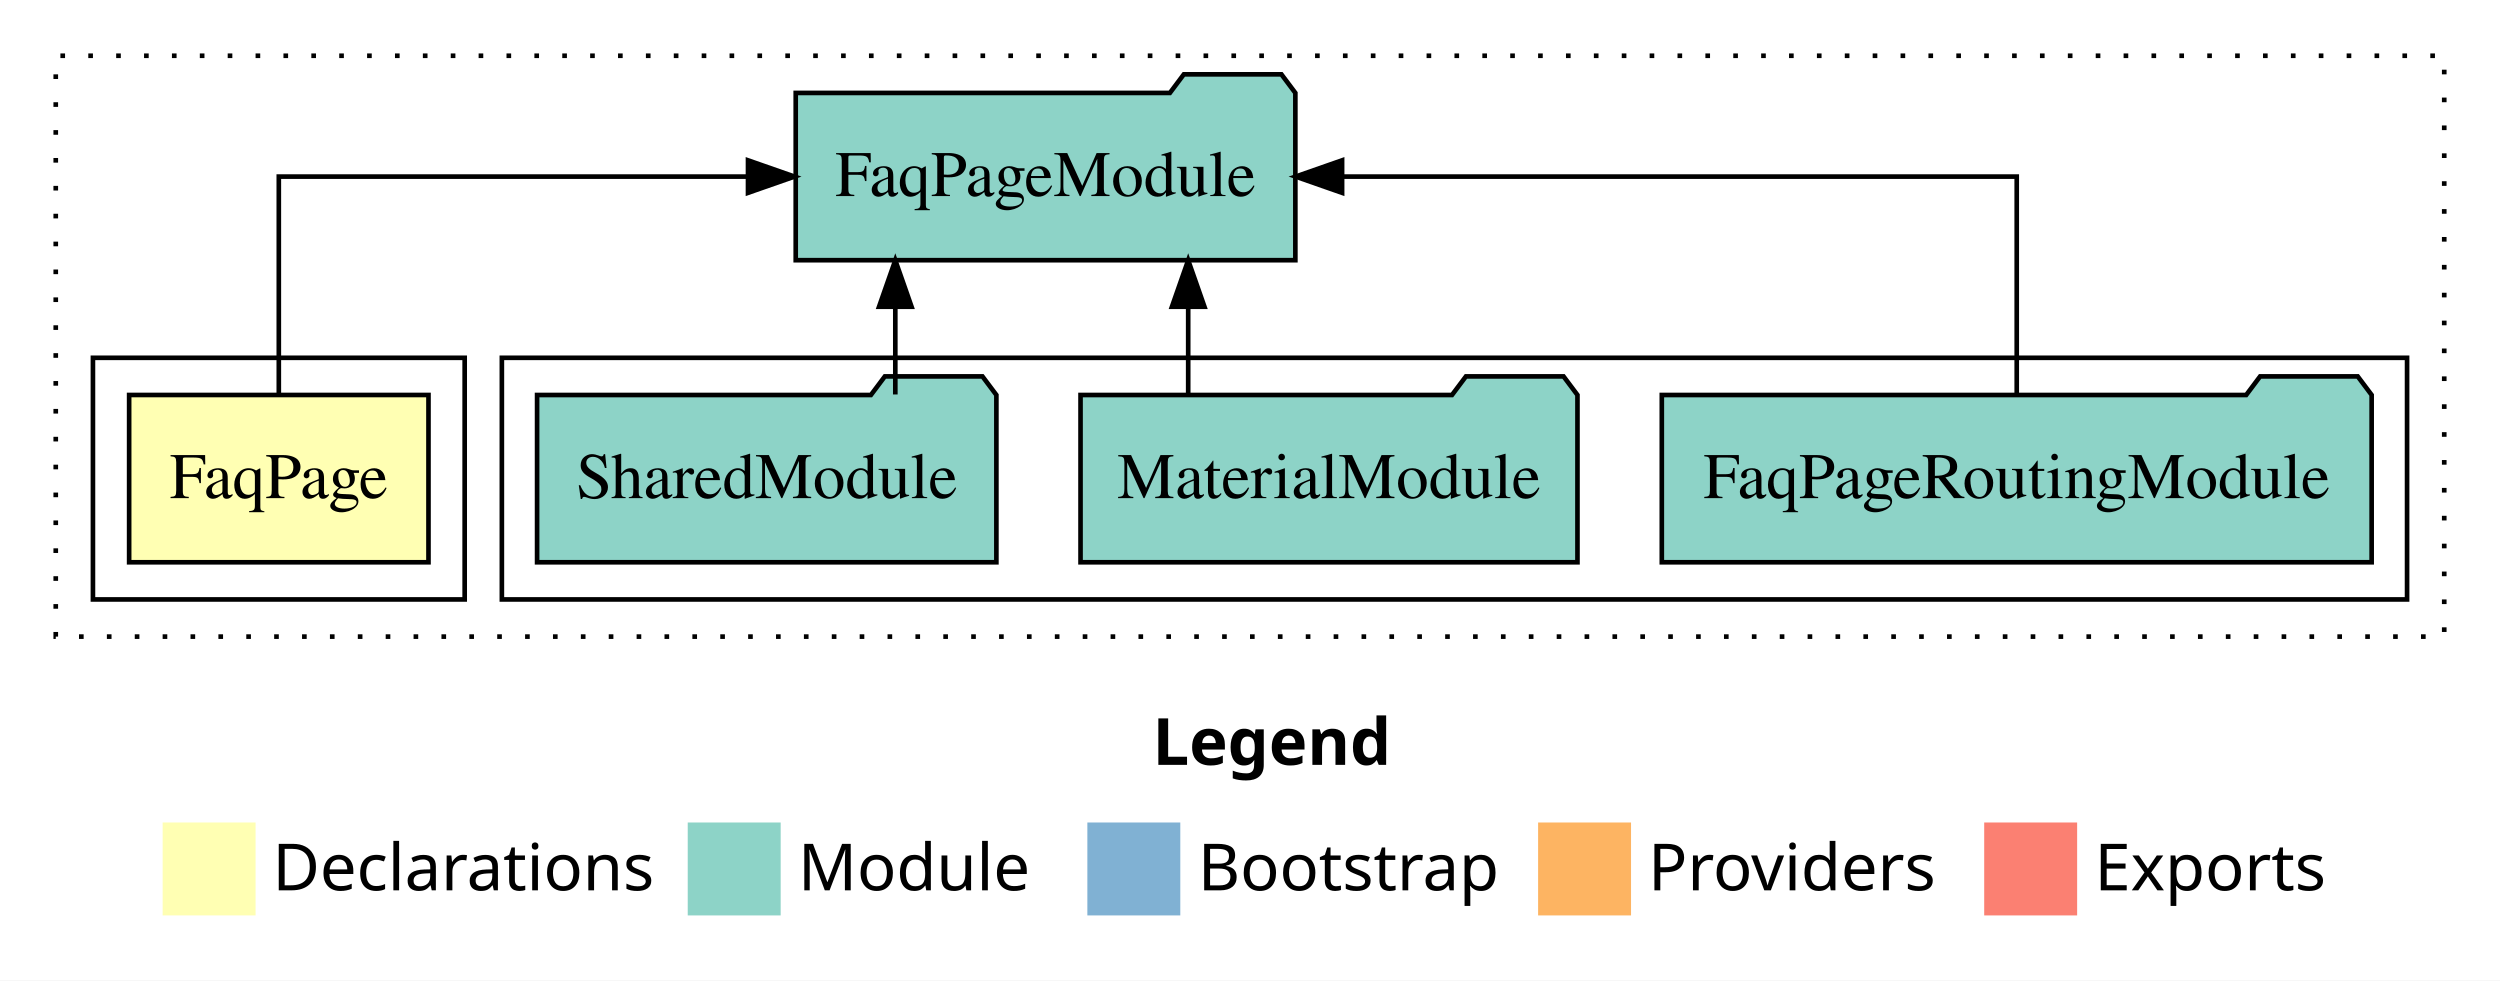
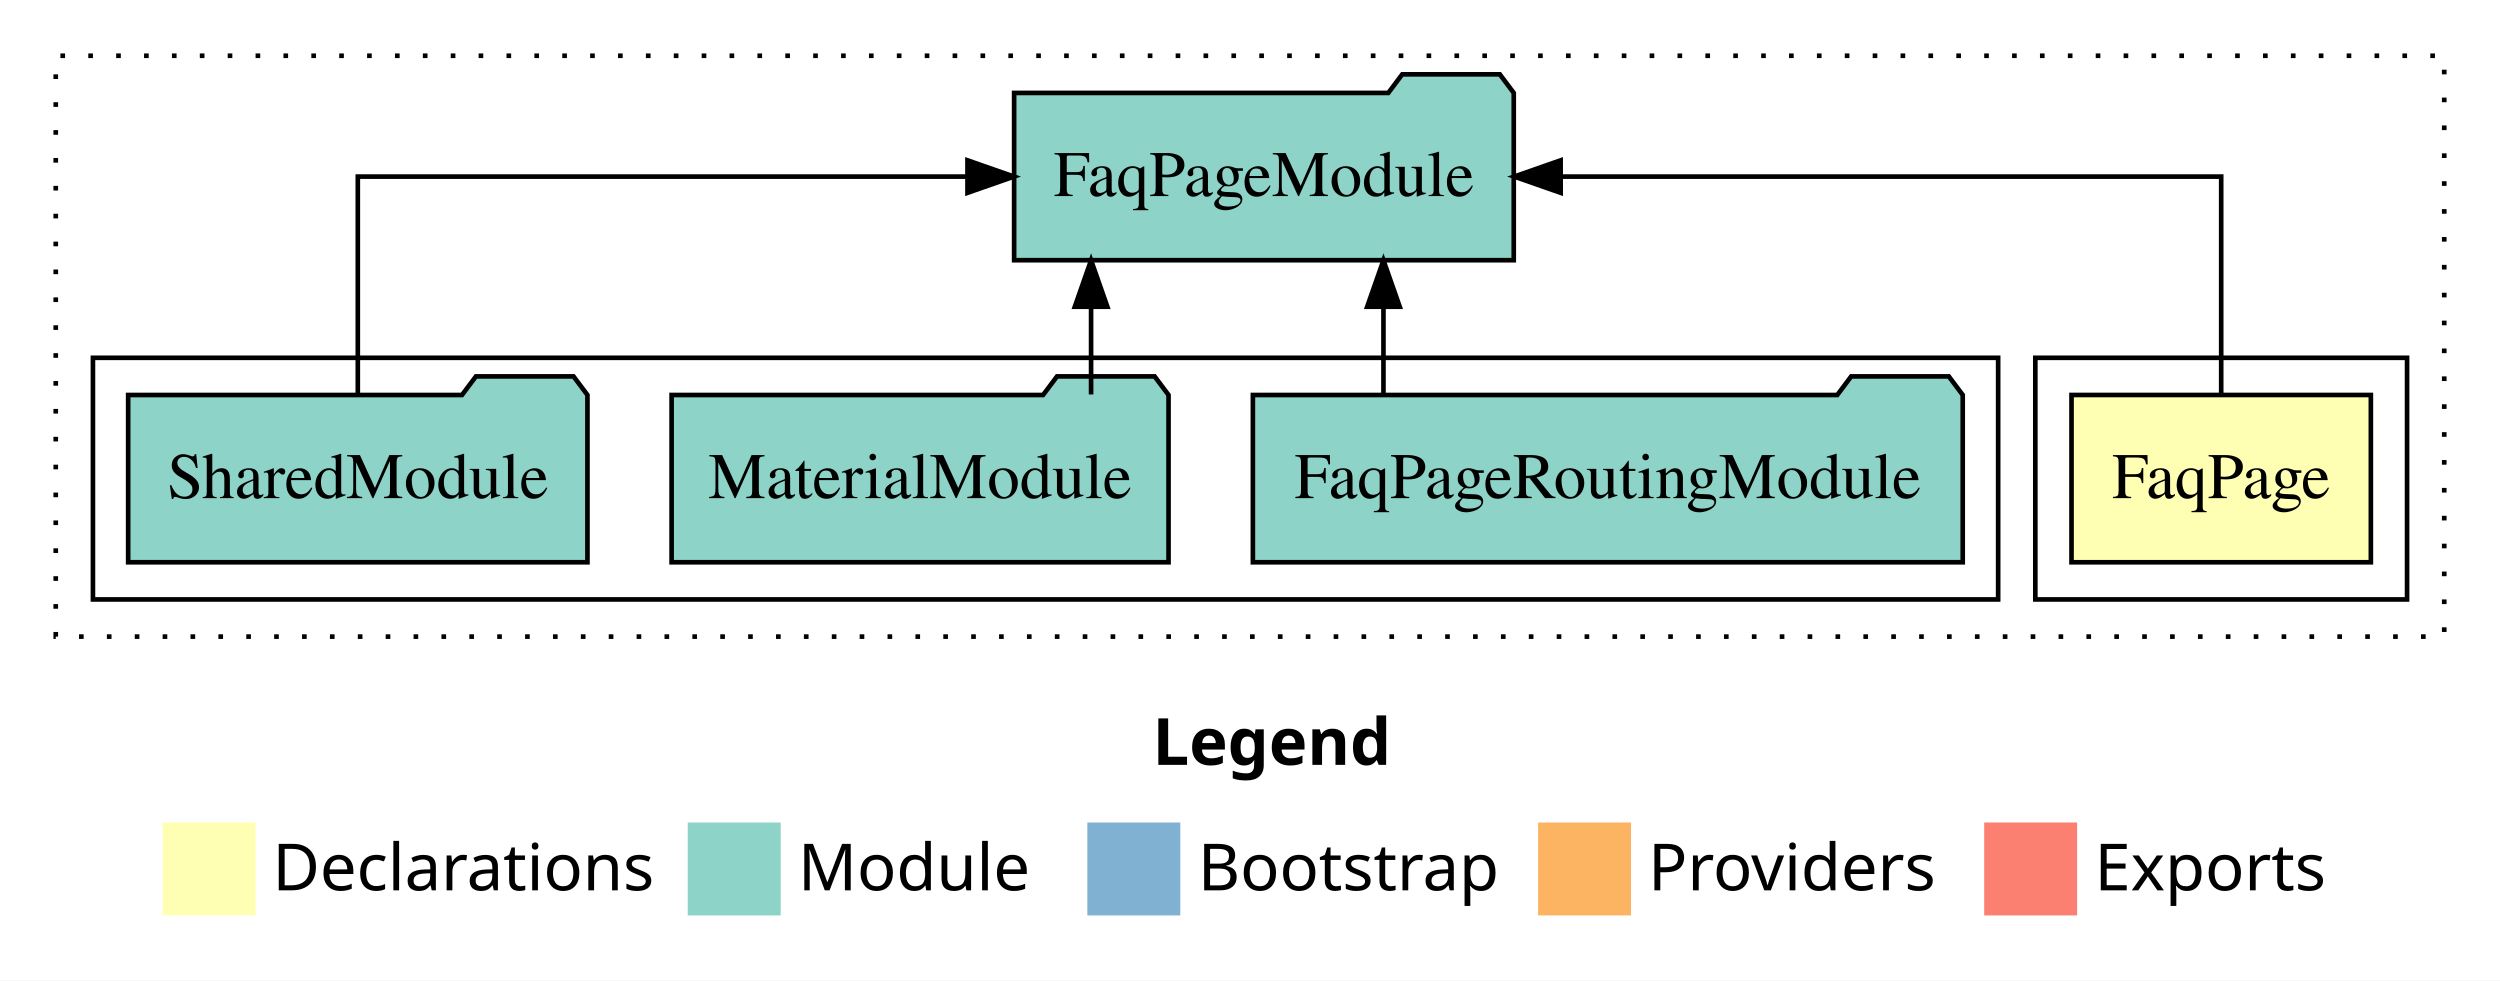
<svg xmlns="http://www.w3.org/2000/svg" width="538pt" height="211pt" viewBox="0.00 0.00 538.00 211.00">
  <g id="graph0" class="graph" transform="scale(1 1) rotate(0) translate(4 207)">
    <polygon fill="white" stroke="transparent" points="-4,4 -4,-207 534,-207 534,4 -4,4" />
    <text text-anchor="start" x="244.01" y="-42.4" font-family="sans-serif" font-weight="bold" font-size="14.00">Legend</text>
    <polygon fill="#ffffb3" stroke="transparent" points="31,-10 31,-30 51,-30 51,-10 31,-10" />
    <text text-anchor="start" x="54.63" y="-15.4" font-family="sans-serif" font-size="14.00">  Declarations</text>
    <polygon fill="#8dd3c7" stroke="transparent" points="144,-10 144,-30 164,-30 164,-10 144,-10" />
    <text text-anchor="start" x="167.73" y="-15.4" font-family="sans-serif" font-size="14.00">  Module</text>
    <polygon fill="#80b1d3" stroke="transparent" points="230,-10 230,-30 250,-30 250,-10 230,-10" />
    <text text-anchor="start" x="253.78" y="-15.4" font-family="sans-serif" font-size="14.00">  Bootstrap</text>
    <polygon fill="#fdb462" stroke="transparent" points="327,-10 327,-30 347,-30 347,-10 327,-10" />
    <text text-anchor="start" x="350.67" y="-15.4" font-family="sans-serif" font-size="14.00">  Providers</text>
    <polygon fill="#fb8072" stroke="transparent" points="423,-10 423,-30 443,-30 443,-10 423,-10" />
    <text text-anchor="start" x="446.73" y="-15.4" font-family="sans-serif" font-size="14.00">  Exports</text>
    <g id="clust1" class="cluster">
      <polygon fill="none" stroke="black" stroke-dasharray="1,5" points="8,-70 8,-195 522,-195 522,-70 8,-70" />
    </g>
+     <g id="clust2" class="cluster">
+       <polygon fill="none" stroke="black" points="434,-78 434,-130 514,-130 514,-78 434,-78" />
+     </g>
    <g id="clust4" class="cluster">
-       <polygon fill="none" stroke="black" points="104,-78 104,-130 514,-130 514,-78 104,-78" />
-     </g>
-     <g id="clust2" class="cluster">
-       <polygon fill="none" stroke="black" points="16,-78 16,-130 96,-130 96,-78 16,-78" />
+       <polygon fill="none" stroke="black" points="16,-78 16,-130 426,-130 426,-78 16,-78" />
    </g>
    <g id="node1" class="node">
-       <polygon fill="#ffffb3" stroke="black" points="88.21,-122 23.79,-122 23.79,-86 88.21,-86 88.21,-122" />
-       <text text-anchor="middle" x="56" y="-99.8" font-family="Times,serif" font-size="14.00">FaqPage</text>
+       <polygon fill="#ffffb3" stroke="black" points="506.21,-122 441.79,-122 441.79,-86 506.21,-86 506.21,-122" />
+       <text text-anchor="middle" x="474" y="-99.8" font-family="Times,serif" font-size="14.00">FaqPage</text>
    </g>
    <g id="node2" class="node">
-       <polygon fill="#8dd3c7" stroke="black" points="274.76,-187 271.76,-191 250.76,-191 247.76,-187 167.24,-187 167.24,-151 274.76,-151 274.76,-187" />
-       <text text-anchor="middle" x="221" y="-164.8" font-family="Times,serif" font-size="14.00">FaqPageModule</text>
+       <polygon fill="#8dd3c7" stroke="black" points="321.76,-187 318.76,-191 297.76,-191 294.76,-187 214.24,-187 214.24,-151 321.76,-151 321.76,-187" />
+       <text text-anchor="middle" x="268" y="-164.8" font-family="Times,serif" font-size="14.00">FaqPageModule</text>
    </g>
    <g id="edge1" class="edge">
-       <path fill="none" stroke="black" d="M56,-122.11C56,-141.34 56,-169 56,-169 56,-169 156.97,-169 156.97,-169" />
-       <polygon fill="black" stroke="black" points="156.97,-172.5 166.97,-169 156.97,-165.5 156.97,-172.5" />
+       <path fill="none" stroke="black" d="M474,-122.11C474,-141.34 474,-169 474,-169 474,-169 331.85,-169 331.85,-169" />
+       <polygon fill="black" stroke="black" points="331.86,-165.5 321.85,-169 331.85,-172.5 331.86,-165.5" />
    </g>
    <g id="node3" class="node">
-       <polygon fill="#8dd3c7" stroke="black" points="506.38,-122 503.38,-126 482.38,-126 479.38,-122 353.62,-122 353.62,-86 506.38,-86 506.38,-122" />
-       <text text-anchor="middle" x="430" y="-99.8" font-family="Times,serif" font-size="14.00">FaqPageRoutingModule</text>
+       <polygon fill="#8dd3c7" stroke="black" points="418.38,-122 415.38,-126 394.38,-126 391.38,-122 265.62,-122 265.62,-86 418.38,-86 418.38,-122" />
+       <text text-anchor="middle" x="342" y="-99.8" font-family="Times,serif" font-size="14.00">FaqPageRoutingModule</text>
    </g>
    <g id="edge2" class="edge">
-       <path fill="none" stroke="black" d="M430,-122.11C430,-141.34 430,-169 430,-169 430,-169 284.82,-169 284.82,-169" />
-       <polygon fill="black" stroke="black" points="284.82,-165.5 274.82,-169 284.82,-172.5 284.82,-165.5" />
+       <path fill="none" stroke="black" d="M293.72,-122.11C293.72,-122.11 293.72,-140.99 293.72,-140.99" />
+       <polygon fill="black" stroke="black" points="290.22,-140.99 293.72,-150.99 297.22,-140.99 290.22,-140.99" />
    </g>
    <g id="node4" class="node">
-       <polygon fill="#8dd3c7" stroke="black" points="335.47,-122 332.47,-126 311.47,-126 308.47,-122 228.53,-122 228.53,-86 335.47,-86 335.47,-122" />
-       <text text-anchor="middle" x="282" y="-99.8" font-family="Times,serif" font-size="14.00">MaterialModule</text>
+       <polygon fill="#8dd3c7" stroke="black" points="247.47,-122 244.47,-126 223.47,-126 220.47,-122 140.53,-122 140.53,-86 247.47,-86 247.47,-122" />
+       <text text-anchor="middle" x="194" y="-99.8" font-family="Times,serif" font-size="14.00">MaterialModule</text>
    </g>
    <g id="edge3" class="edge">
-       <path fill="none" stroke="black" d="M251.7,-122.11C251.7,-122.11 251.7,-140.99 251.7,-140.99" />
-       <polygon fill="black" stroke="black" points="248.2,-140.99 251.7,-150.99 255.2,-140.99 248.2,-140.99" />
+       <path fill="none" stroke="black" d="M230.8,-122.11C230.8,-122.11 230.8,-140.99 230.8,-140.99" />
+       <polygon fill="black" stroke="black" points="227.3,-140.99 230.8,-150.99 234.3,-140.99 227.3,-140.99" />
    </g>
    <g id="node5" class="node">
-       <polygon fill="#8dd3c7" stroke="black" points="210.42,-122 207.42,-126 186.42,-126 183.42,-122 111.58,-122 111.58,-86 210.42,-86 210.42,-122" />
-       <text text-anchor="middle" x="161" y="-99.8" font-family="Times,serif" font-size="14.00">SharedModule</text>
+       <polygon fill="#8dd3c7" stroke="black" points="122.42,-122 119.42,-126 98.42,-126 95.42,-122 23.58,-122 23.58,-86 122.42,-86 122.42,-122" />
+       <text text-anchor="middle" x="73" y="-99.8" font-family="Times,serif" font-size="14.00">SharedModule</text>
    </g>
    <g id="edge4" class="edge">
-       <path fill="none" stroke="black" d="M188.67,-122.11C188.67,-122.11 188.67,-140.99 188.67,-140.99" />
-       <polygon fill="black" stroke="black" points="185.17,-140.99 188.67,-150.99 192.17,-140.99 185.17,-140.99" />
+       <path fill="none" stroke="black" d="M73,-122.11C73,-141.34 73,-169 73,-169 73,-169 204.2,-169 204.2,-169" />
+       <polygon fill="black" stroke="black" points="204.2,-172.5 214.2,-169 204.2,-165.5 204.2,-172.5" />
    </g>
  </g>
</svg>
